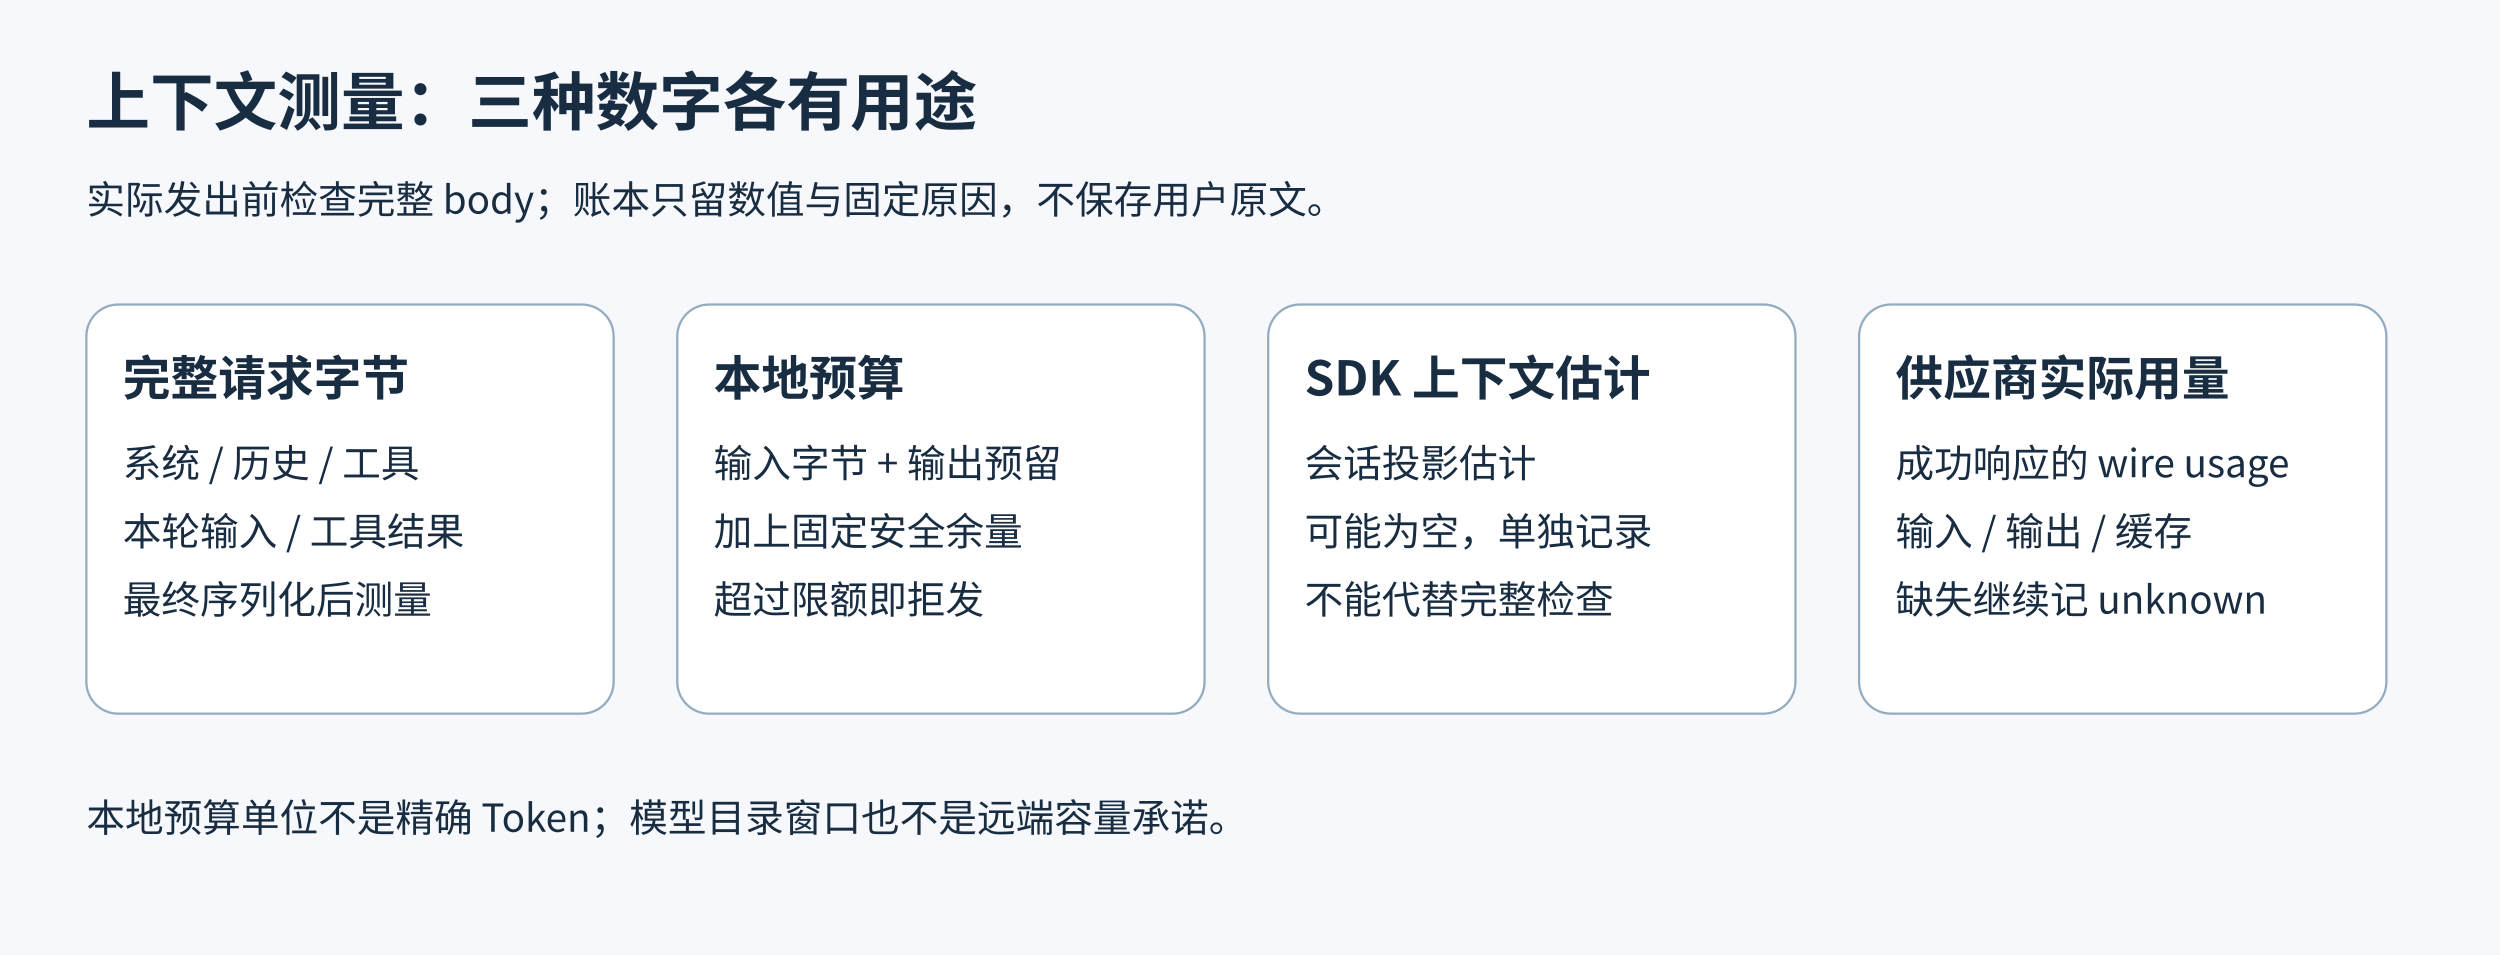
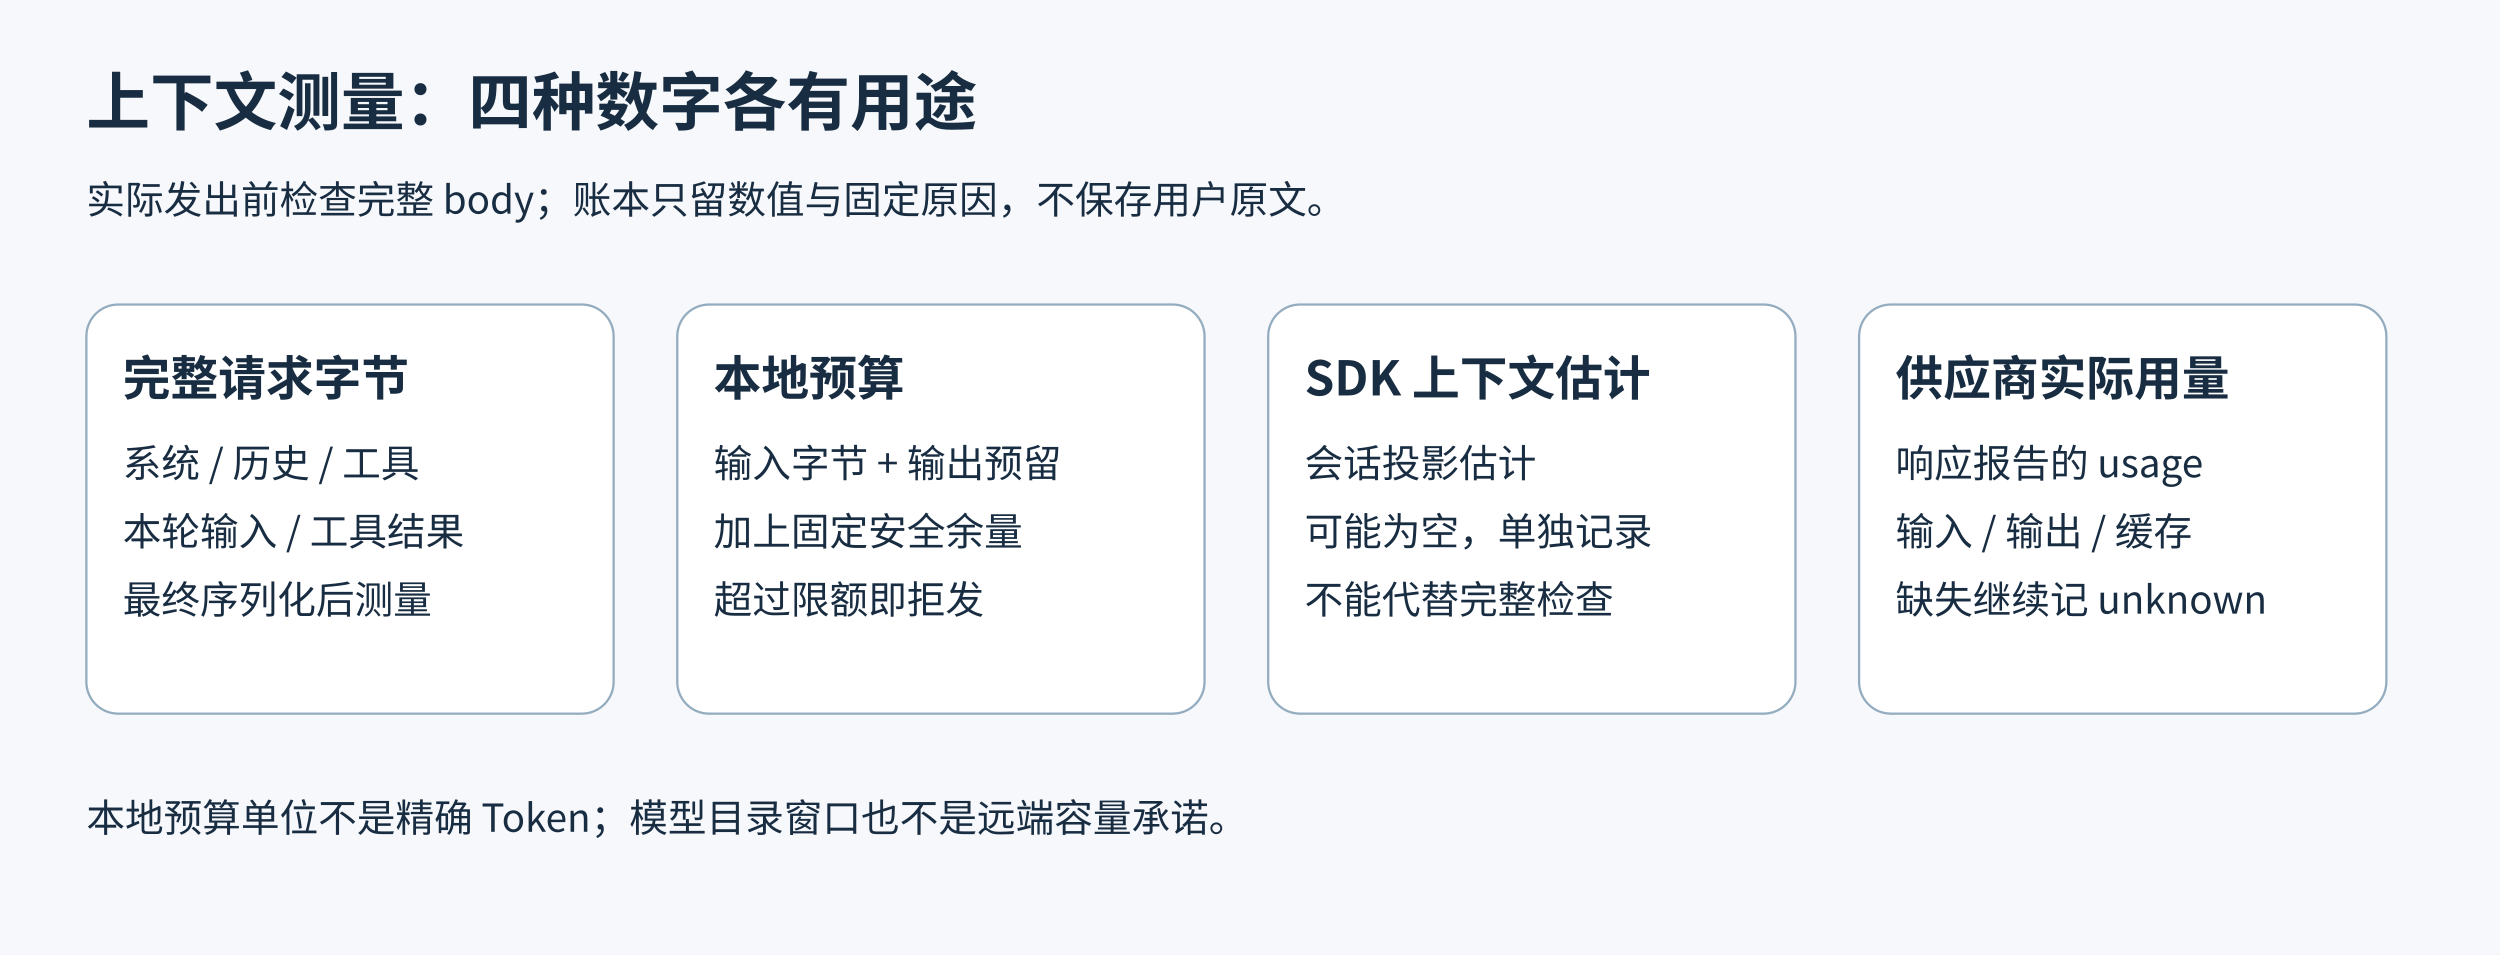
<svg xmlns="http://www.w3.org/2000/svg" width="1100" height="420" viewBox="0 0 1100 420">
  <rect width="1100" height="420" fill="#f6f8fb" />
  <style>text{font-family:"PingFang SC","Noto Sans CJK SC",sans-serif;fill:#192d42}.title{font-size:28px;font-weight:600}.head{font-size:21px;font-weight:600}.body{font-size:17px}</style>
-   <text x="38" y="55" class="title">上下文测量：三种数字各有用途</text>
+   <text x="38" y="55" class="title">上下文测量：四种数字各有用途</text>
  <text x="38" y="94" class="body">实际发出前检查完整 body；账本只留数值与固定原因，不保存用户原文。</text>
  <rect x="38" y="134" width="232" height="180" rx="14" fill="white" stroke="#94acbf" />
  <text x="54" y="174" class="head">完整请求字节</text>
  <text x="54" y="210" class="body">系统 / 历史 / 工具</text>
  <text x="54" y="240" class="body">本轮输入 / 工具结果</text>
  <text x="54" y="270" class="body">最终序列化后测量</text>
  <rect x="298" y="134" width="232" height="180" rx="14" fill="white" stroke="#94acbf" />
  <text x="314" y="174" class="head">本地预算</text>
  <text x="314" y="210" class="body">输入字节 + 输出预留</text>
  <text x="314" y="240" class="body">加上固定安全余量</text>
  <text x="314" y="270" class="body">超过限额即拒发</text>
  <rect x="558" y="134" width="232" height="180" rx="14" fill="white" stroke="#94acbf" />
  <text x="574" y="174" class="head">SDK 上下文估计</text>
  <text x="574" y="210" class="body">会话投影估计</text>
  <text x="574" y="240" class="body">可能为空，单独记录</text>
  <text x="574" y="270" class="body">不能代替完整检查</text>
  <rect x="818" y="134" width="232" height="180" rx="14" fill="white" stroke="#94acbf" />
  <text x="834" y="174" class="head">供应商实际用量</text>
-   <text x="834" y="210" class="body">成功响应的 wire usage</text>
+   <text x="834" y="210" class="body">响应报告的 usage</text>
  <text x="834" y="240" class="body">输入 / 输出 / 缓存</text>
  <text x="834" y="270" class="body">缺失继续记 unknown</text>
  <text x="38" y="366" class="body">本地预算单位不是精确 Token；模型目录窗口也不是远端容量承诺。</text>
</svg>
